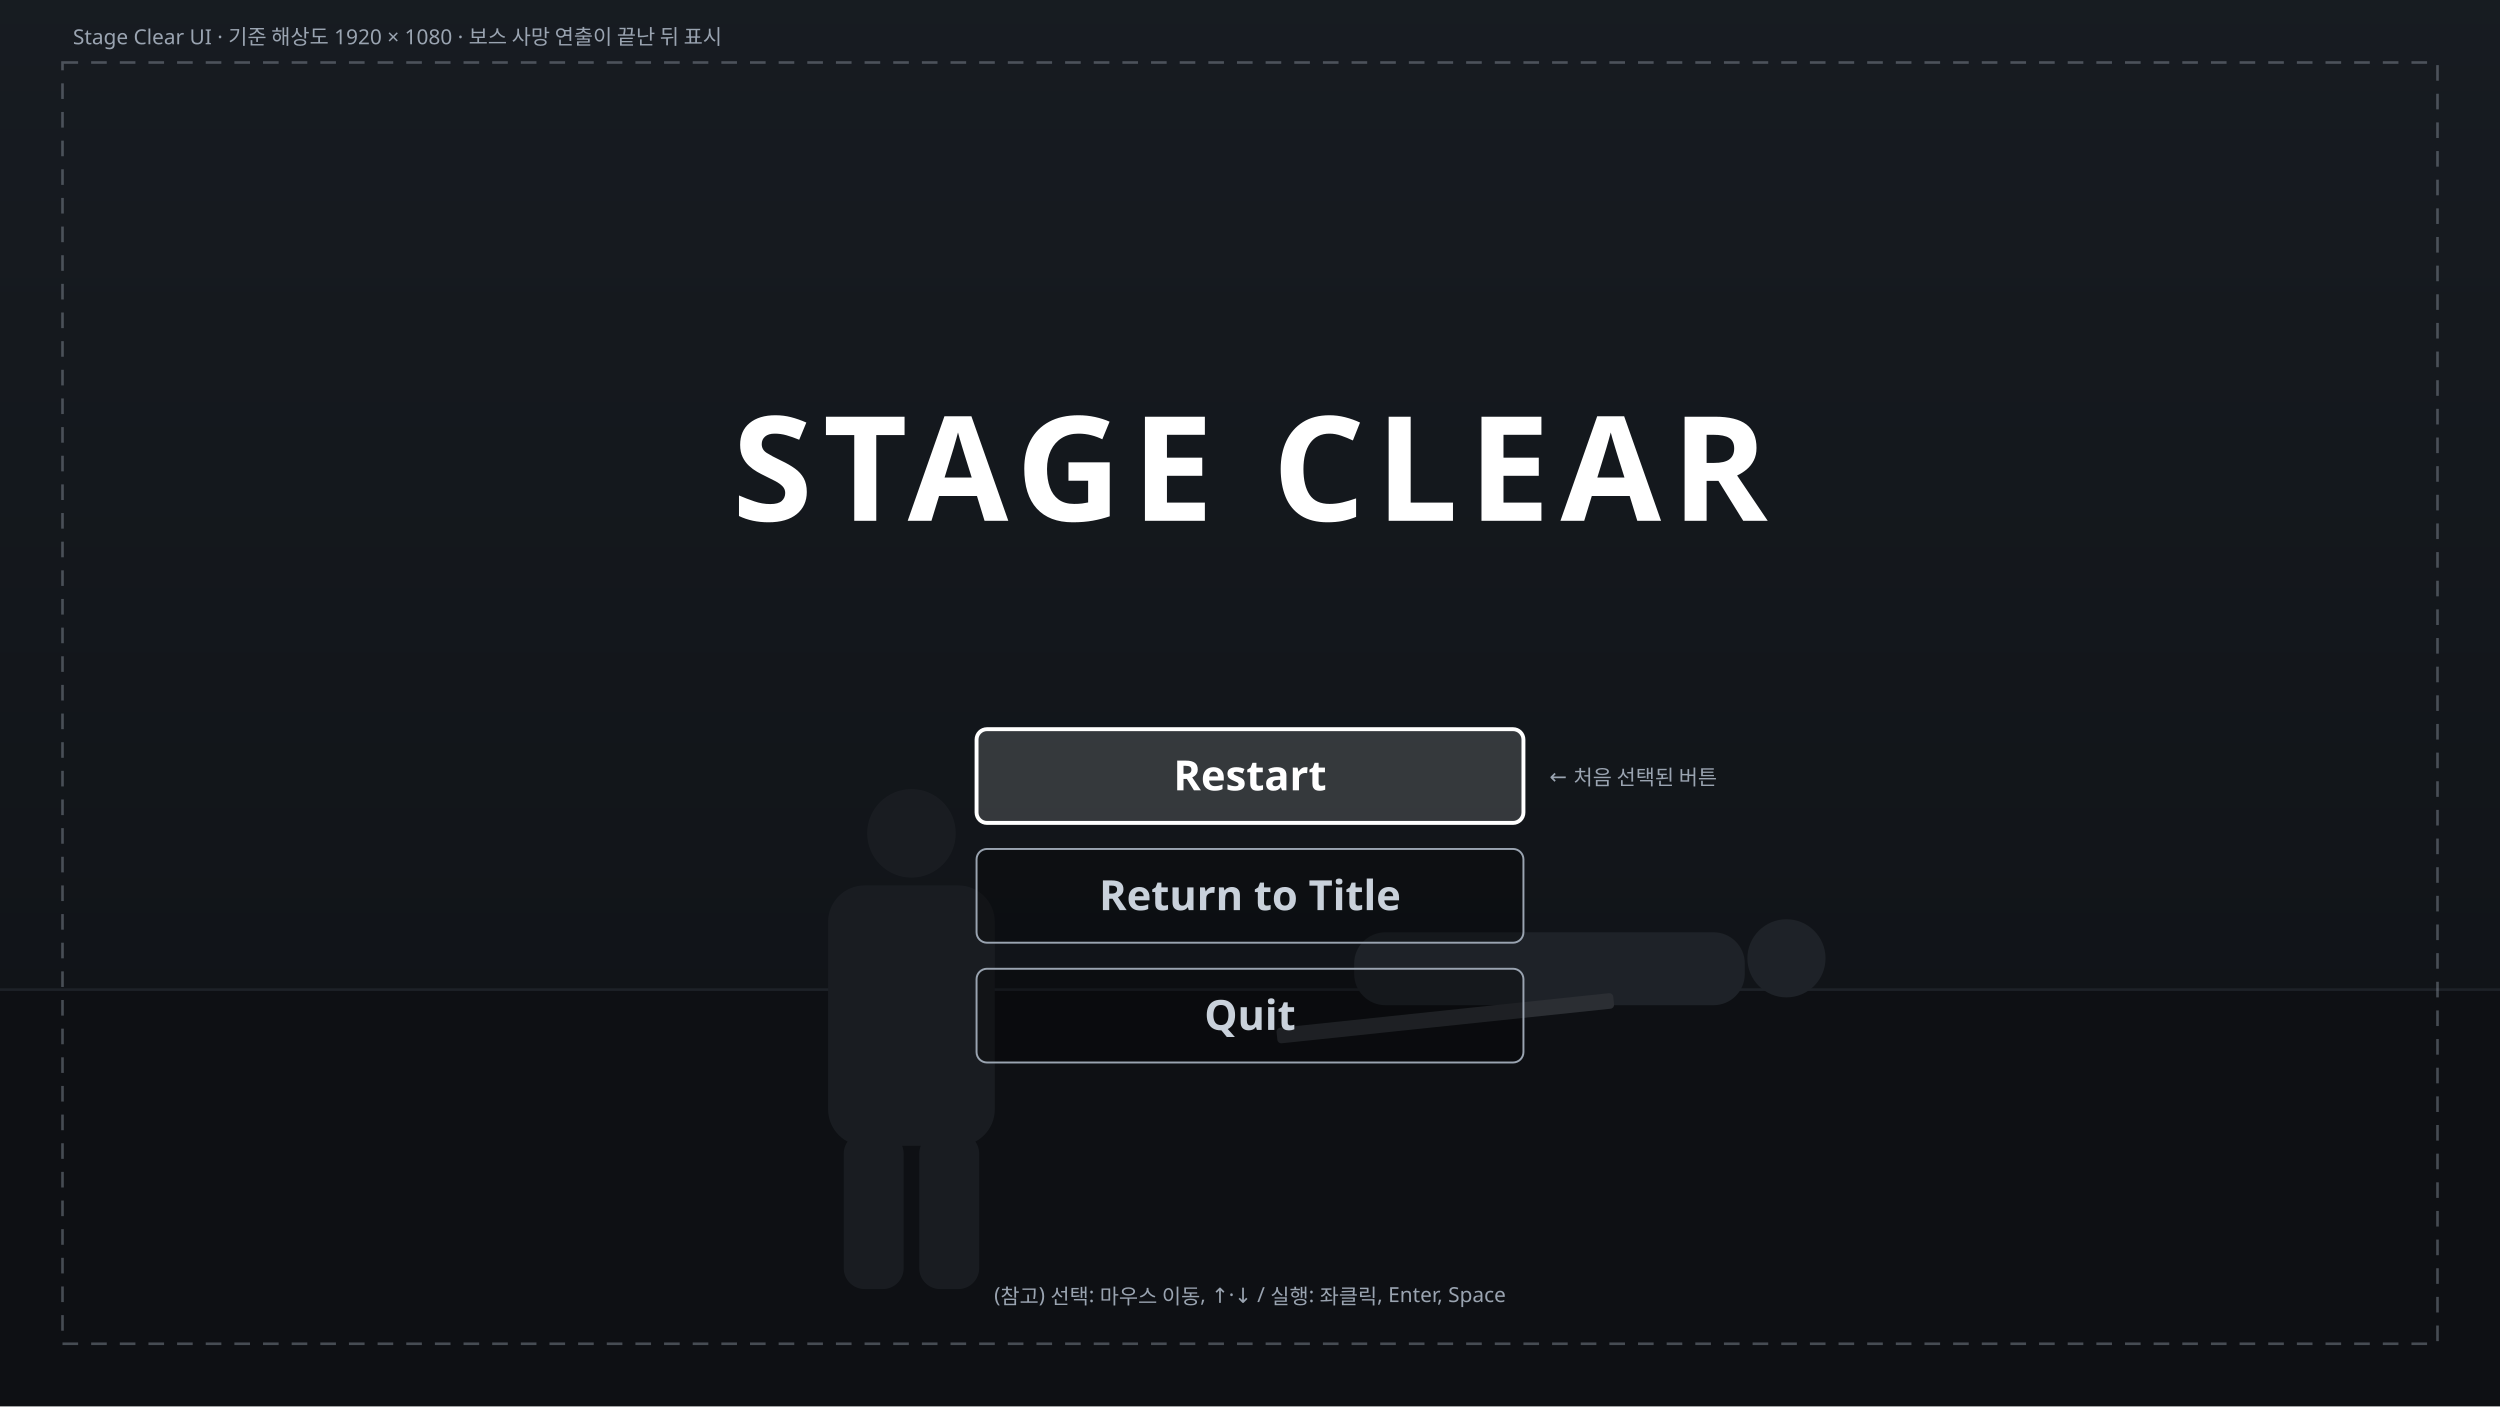
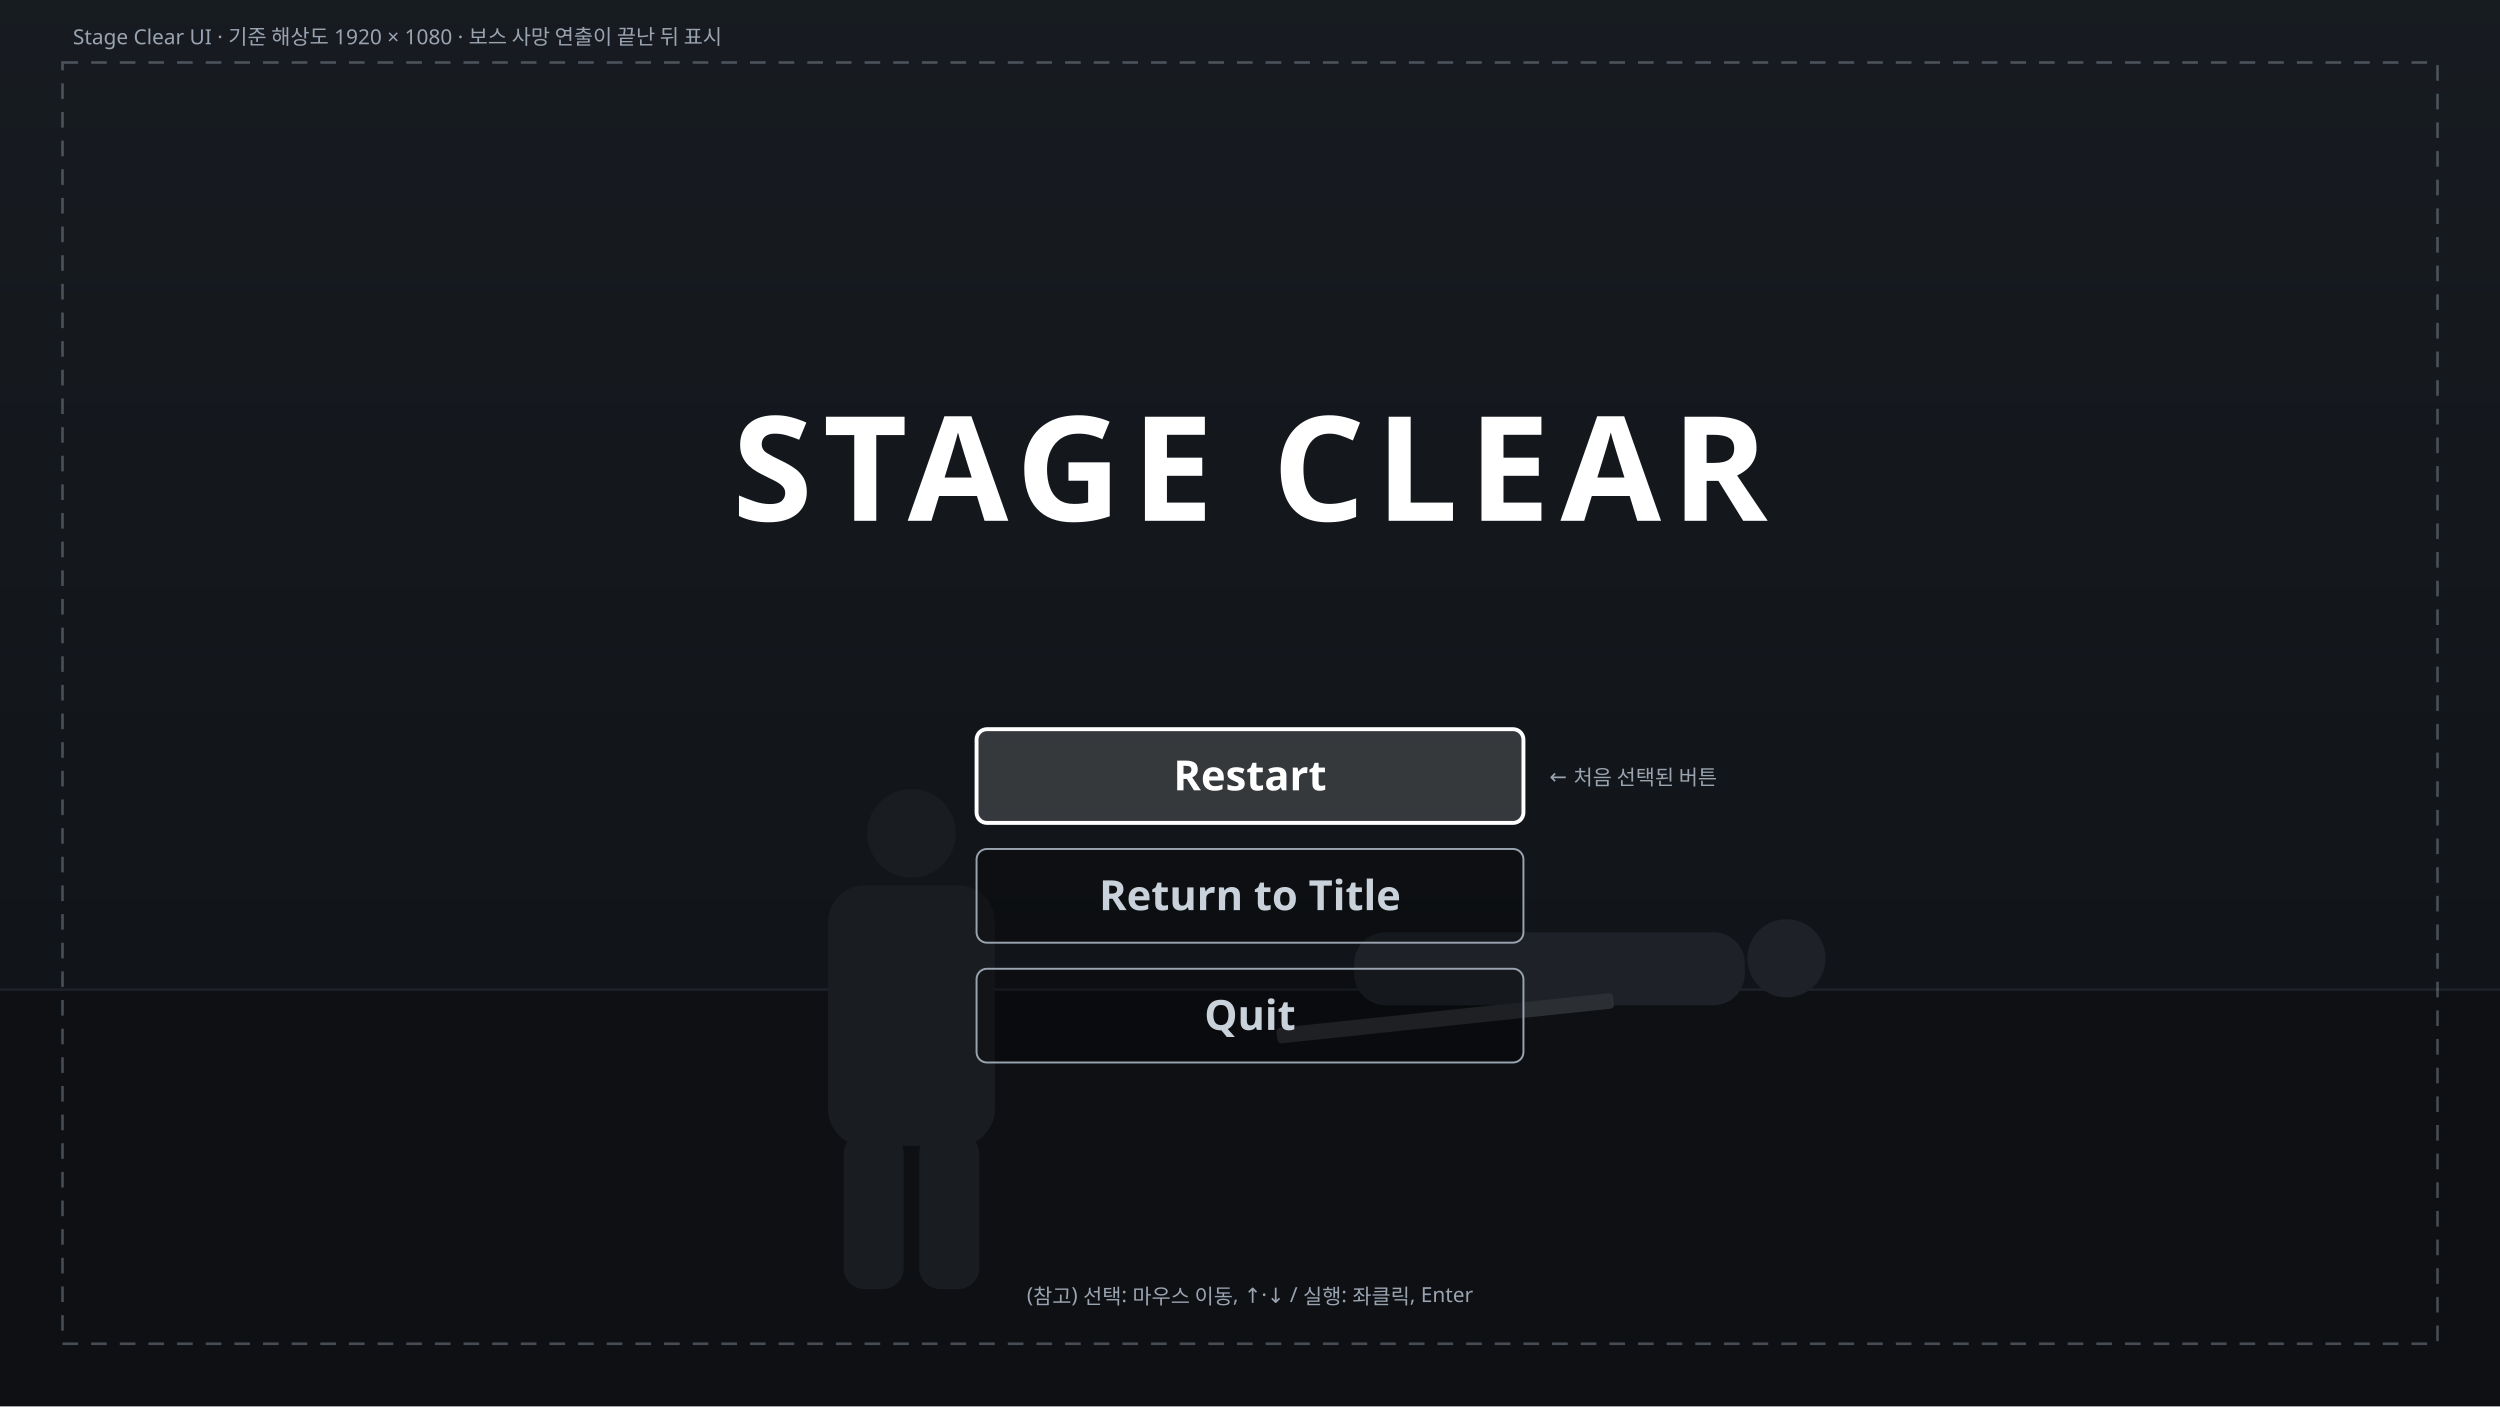
<svg xmlns="http://www.w3.org/2000/svg" width="1920" height="1080" viewBox="0 0 1920 1080" font-family="'Malgun Gothic', 'Apple SD Gothic Neo', 'Noto Sans KR', sans-serif">
  <defs>
    <linearGradient id="sky" x1="0" y1="0" x2="0" y2="1">
      <stop offset="0" stop-color="#3a4553" />
      <stop offset="1" stop-color="#2a323d" />
    </linearGradient>
  </defs>
  <rect width="1920" height="760" fill="url(#sky)" />
  <rect y="760" width="1920" height="320" fill="#222831" />
  <path d="M0 760 H1920" stroke="#4a5563" stroke-width="2" />
  <g fill="#4b5563">
    <rect x="1040" y="716" width="300" height="56" rx="24" />
    <circle cx="1372" cy="736" r="30" />
    <rect x="980" y="776" width="260" height="12" rx="3" fill="#6b7280" transform="rotate(-6 1110 782)" />
  </g>
  <g fill="#3f4753">
    <circle cx="700" cy="640" r="34" />
    <rect x="636" y="680" width="128" height="200" rx="28" />
    <rect x="648" y="870" width="46" height="120" rx="16" />
    <rect x="706" y="870" width="46" height="120" rx="16" />
  </g>
  <rect width="1920" height="1080" fill="#000000" fill-opacity="0.6" />
  <rect x="48" y="48" width="1824" height="984" fill="none" stroke="#9aa4b1" stroke-width="2" stroke-dasharray="12 10" opacity="0.4" />
  <text x="56" y="34" font-size="16" fill="#9aa4b1">Stage Clear UI · 기준 해상도 1920 × 1080 · 보스 사망 연출이 끝난 뒤 표시</text>
  <text x="960" y="400" font-size="112" font-weight="700" fill="#FFFFFF" text-anchor="middle" letter-spacing="8">STAGE CLEAR</text>
  <g font-size="32" font-weight="700" text-anchor="middle">
    <rect x="750" y="560" width="420" height="72" rx="8" fill="#FFFFFF" fill-opacity="0.15" stroke="#FFFFFF" stroke-width="3" />
    <text x="960" y="607" fill="#FFFFFF">Restart</text>
    <rect x="750" y="652" width="420" height="72" rx="8" fill="#000000" fill-opacity="0.3" stroke="#9aa4b1" stroke-width="1.5" />
    <text x="960" y="699" fill="#c9d1db">Return to Title</text>
    <rect x="750" y="744" width="420" height="72" rx="8" fill="#000000" fill-opacity="0.3" stroke="#9aa4b1" stroke-width="1.5" />
    <text x="960" y="791" fill="#c9d1db">Quit</text>
  </g>
  <text x="1190" y="602" font-size="16" fill="#9aa4b1">← 처음 선택된 버튼</text>
-   <text x="960" y="1000" font-size="16" fill="#9aa4b1" text-anchor="middle">(참고) 선택: 마우스 이동, ↑·↓ / 실행: 좌클릭, Enter, Space</text>
+   <text x="960" y="1000" font-size="16" fill="#9aa4b1" text-anchor="middle">(참고) 선택: 마우스 이동, ↑·↓ / 실행: 좌클릭, Enter</text>
</svg>
